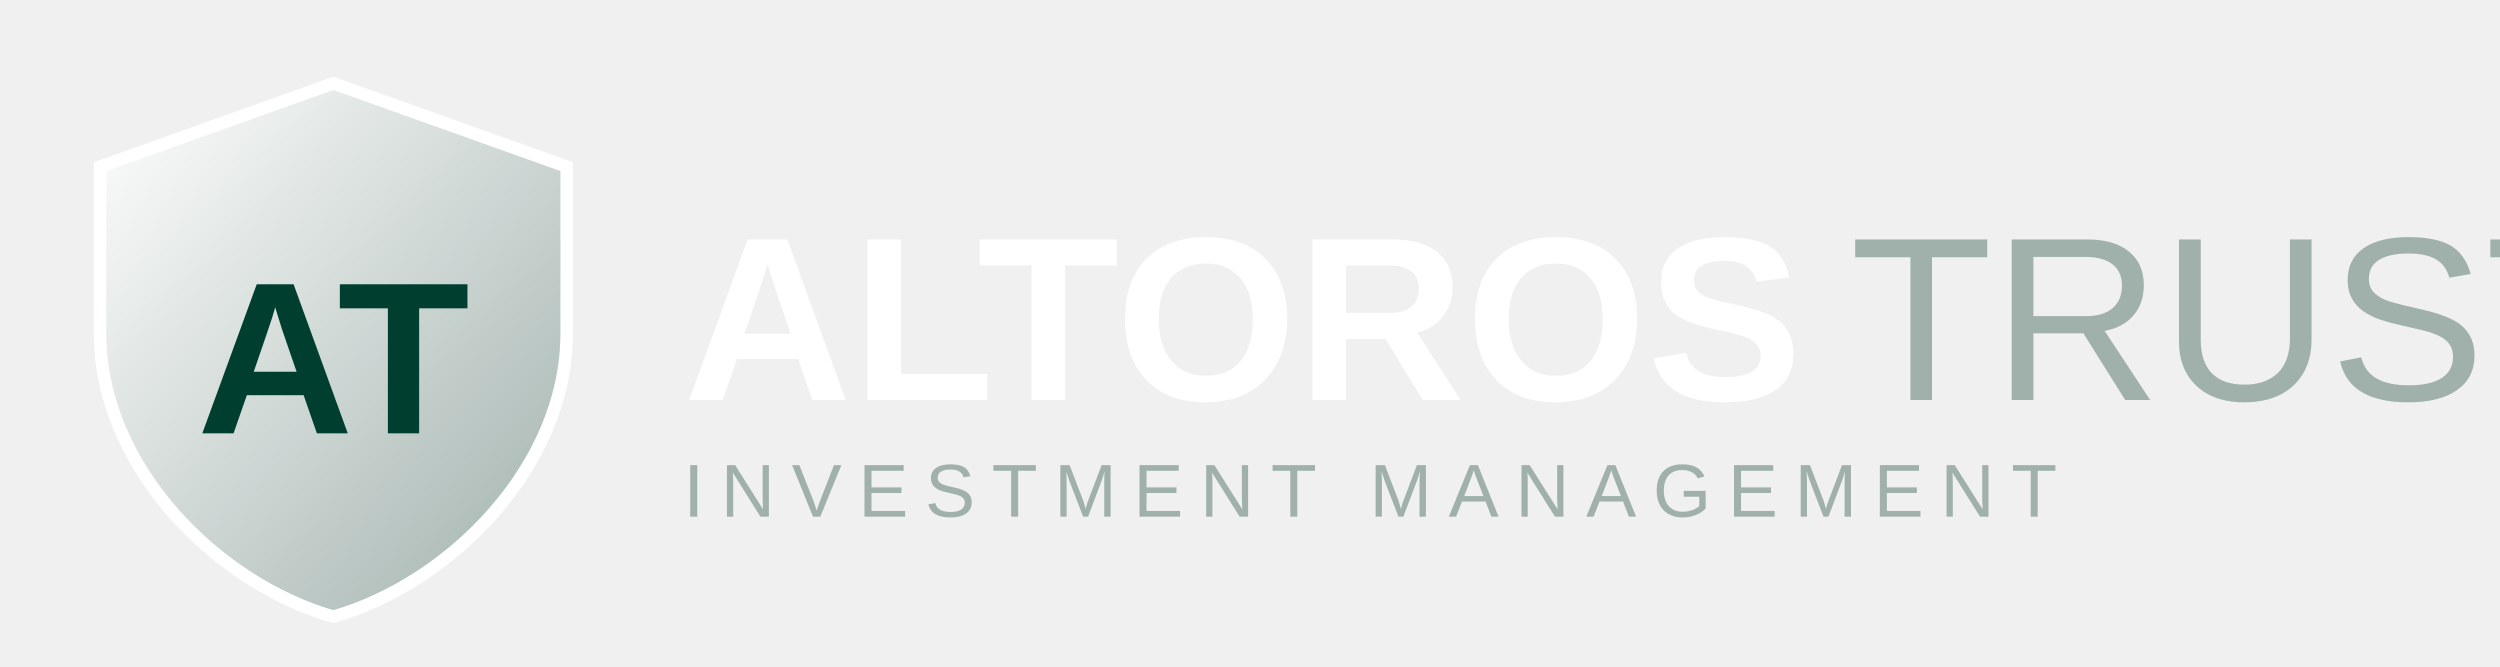
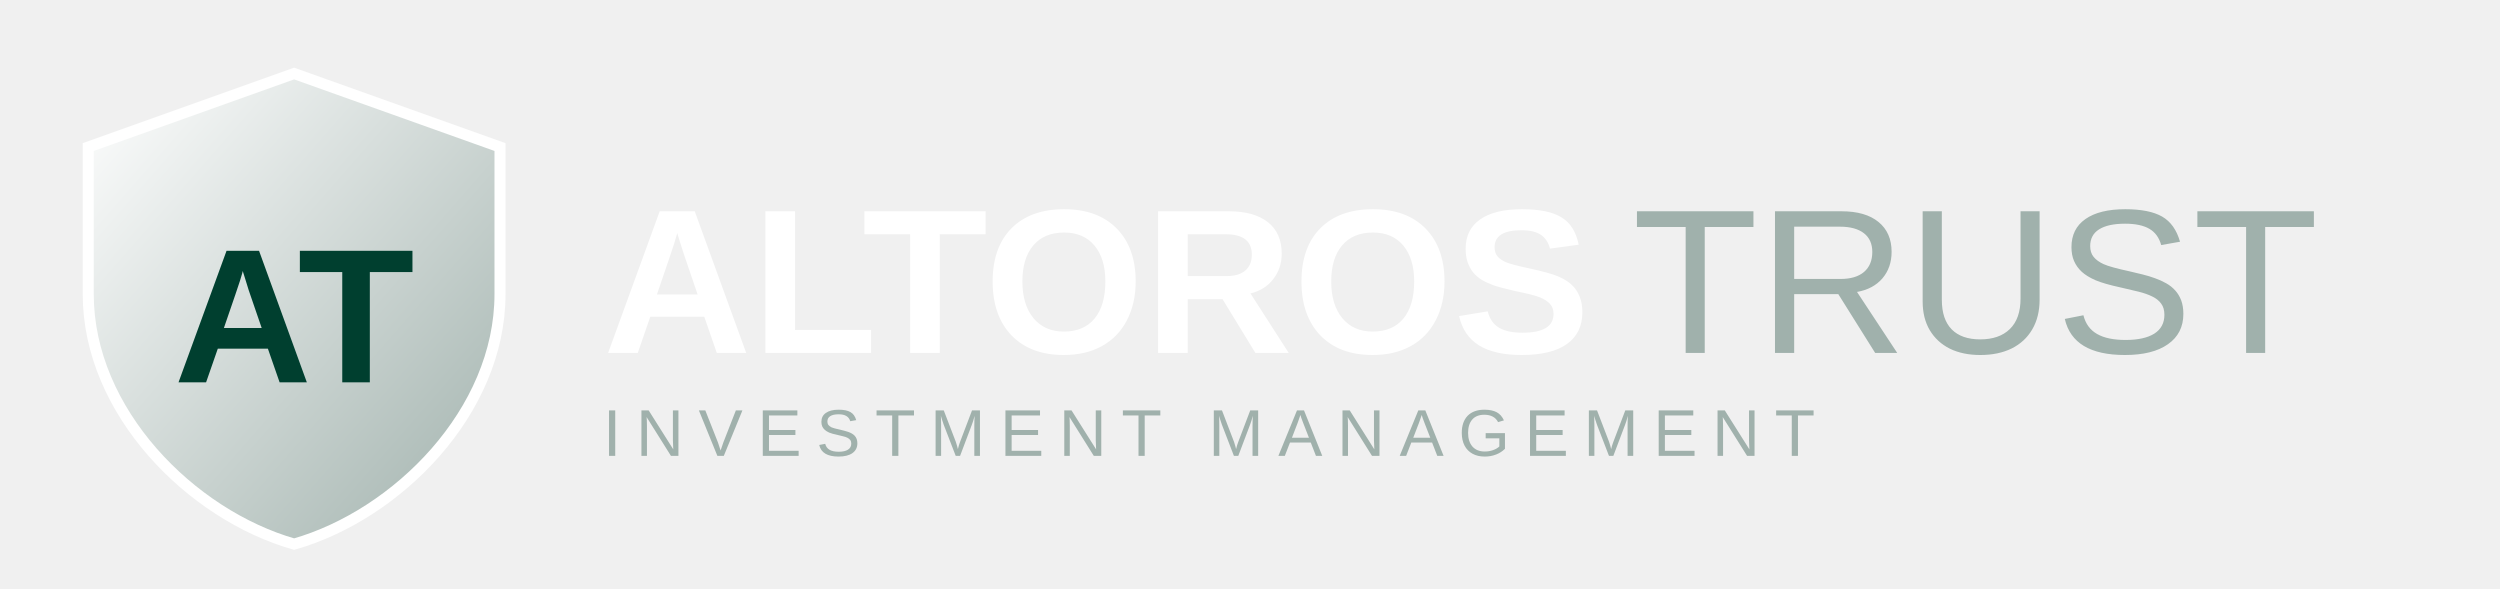
- <svg xmlns="http://www.w3.org/2000/svg" viewBox="0 0 300 80" width="300" height="80">
+ <svg xmlns="http://www.w3.org/2000/svg" viewBox="0 0 340 80" width="340" height="80">
  <defs>
    <linearGradient id="gradW" x1="0%" y1="0%" x2="100%" y2="100%">
      <stop offset="0%" stop-color="#ffffff" />
      <stop offset="100%" stop-color="#a0b1ac" />
    </linearGradient>
  </defs>
  <g transform="translate(10, 8)">
    <path d="M30 2 L58 12 L58 32 C58 48 44 62 30 66 C16 62 2 48 2 32 L2 12 Z" fill="url(#gradW)" stroke="#ffffff" stroke-width="1.5" />
    <text x="30" y="44" font-family="Arial, sans-serif" font-size="26" font-weight="bold" fill="#003f2f" text-anchor="middle">AT</text>
  </g>
  <text x="82" y="48" font-family="Arial, sans-serif" font-size="28" font-weight="bold" fill="#ffffff">ALTOROS</text>
  <text x="222" y="48" font-family="Arial, sans-serif" font-size="28" font-weight="300" fill="#a0b1ac">TRUST</text>
  <text x="82" y="62" font-family="Arial, sans-serif" font-size="9" font-weight="500" fill="#a0b1ac" letter-spacing="2">INVESTMENT MANAGEMENT</text>
</svg>
